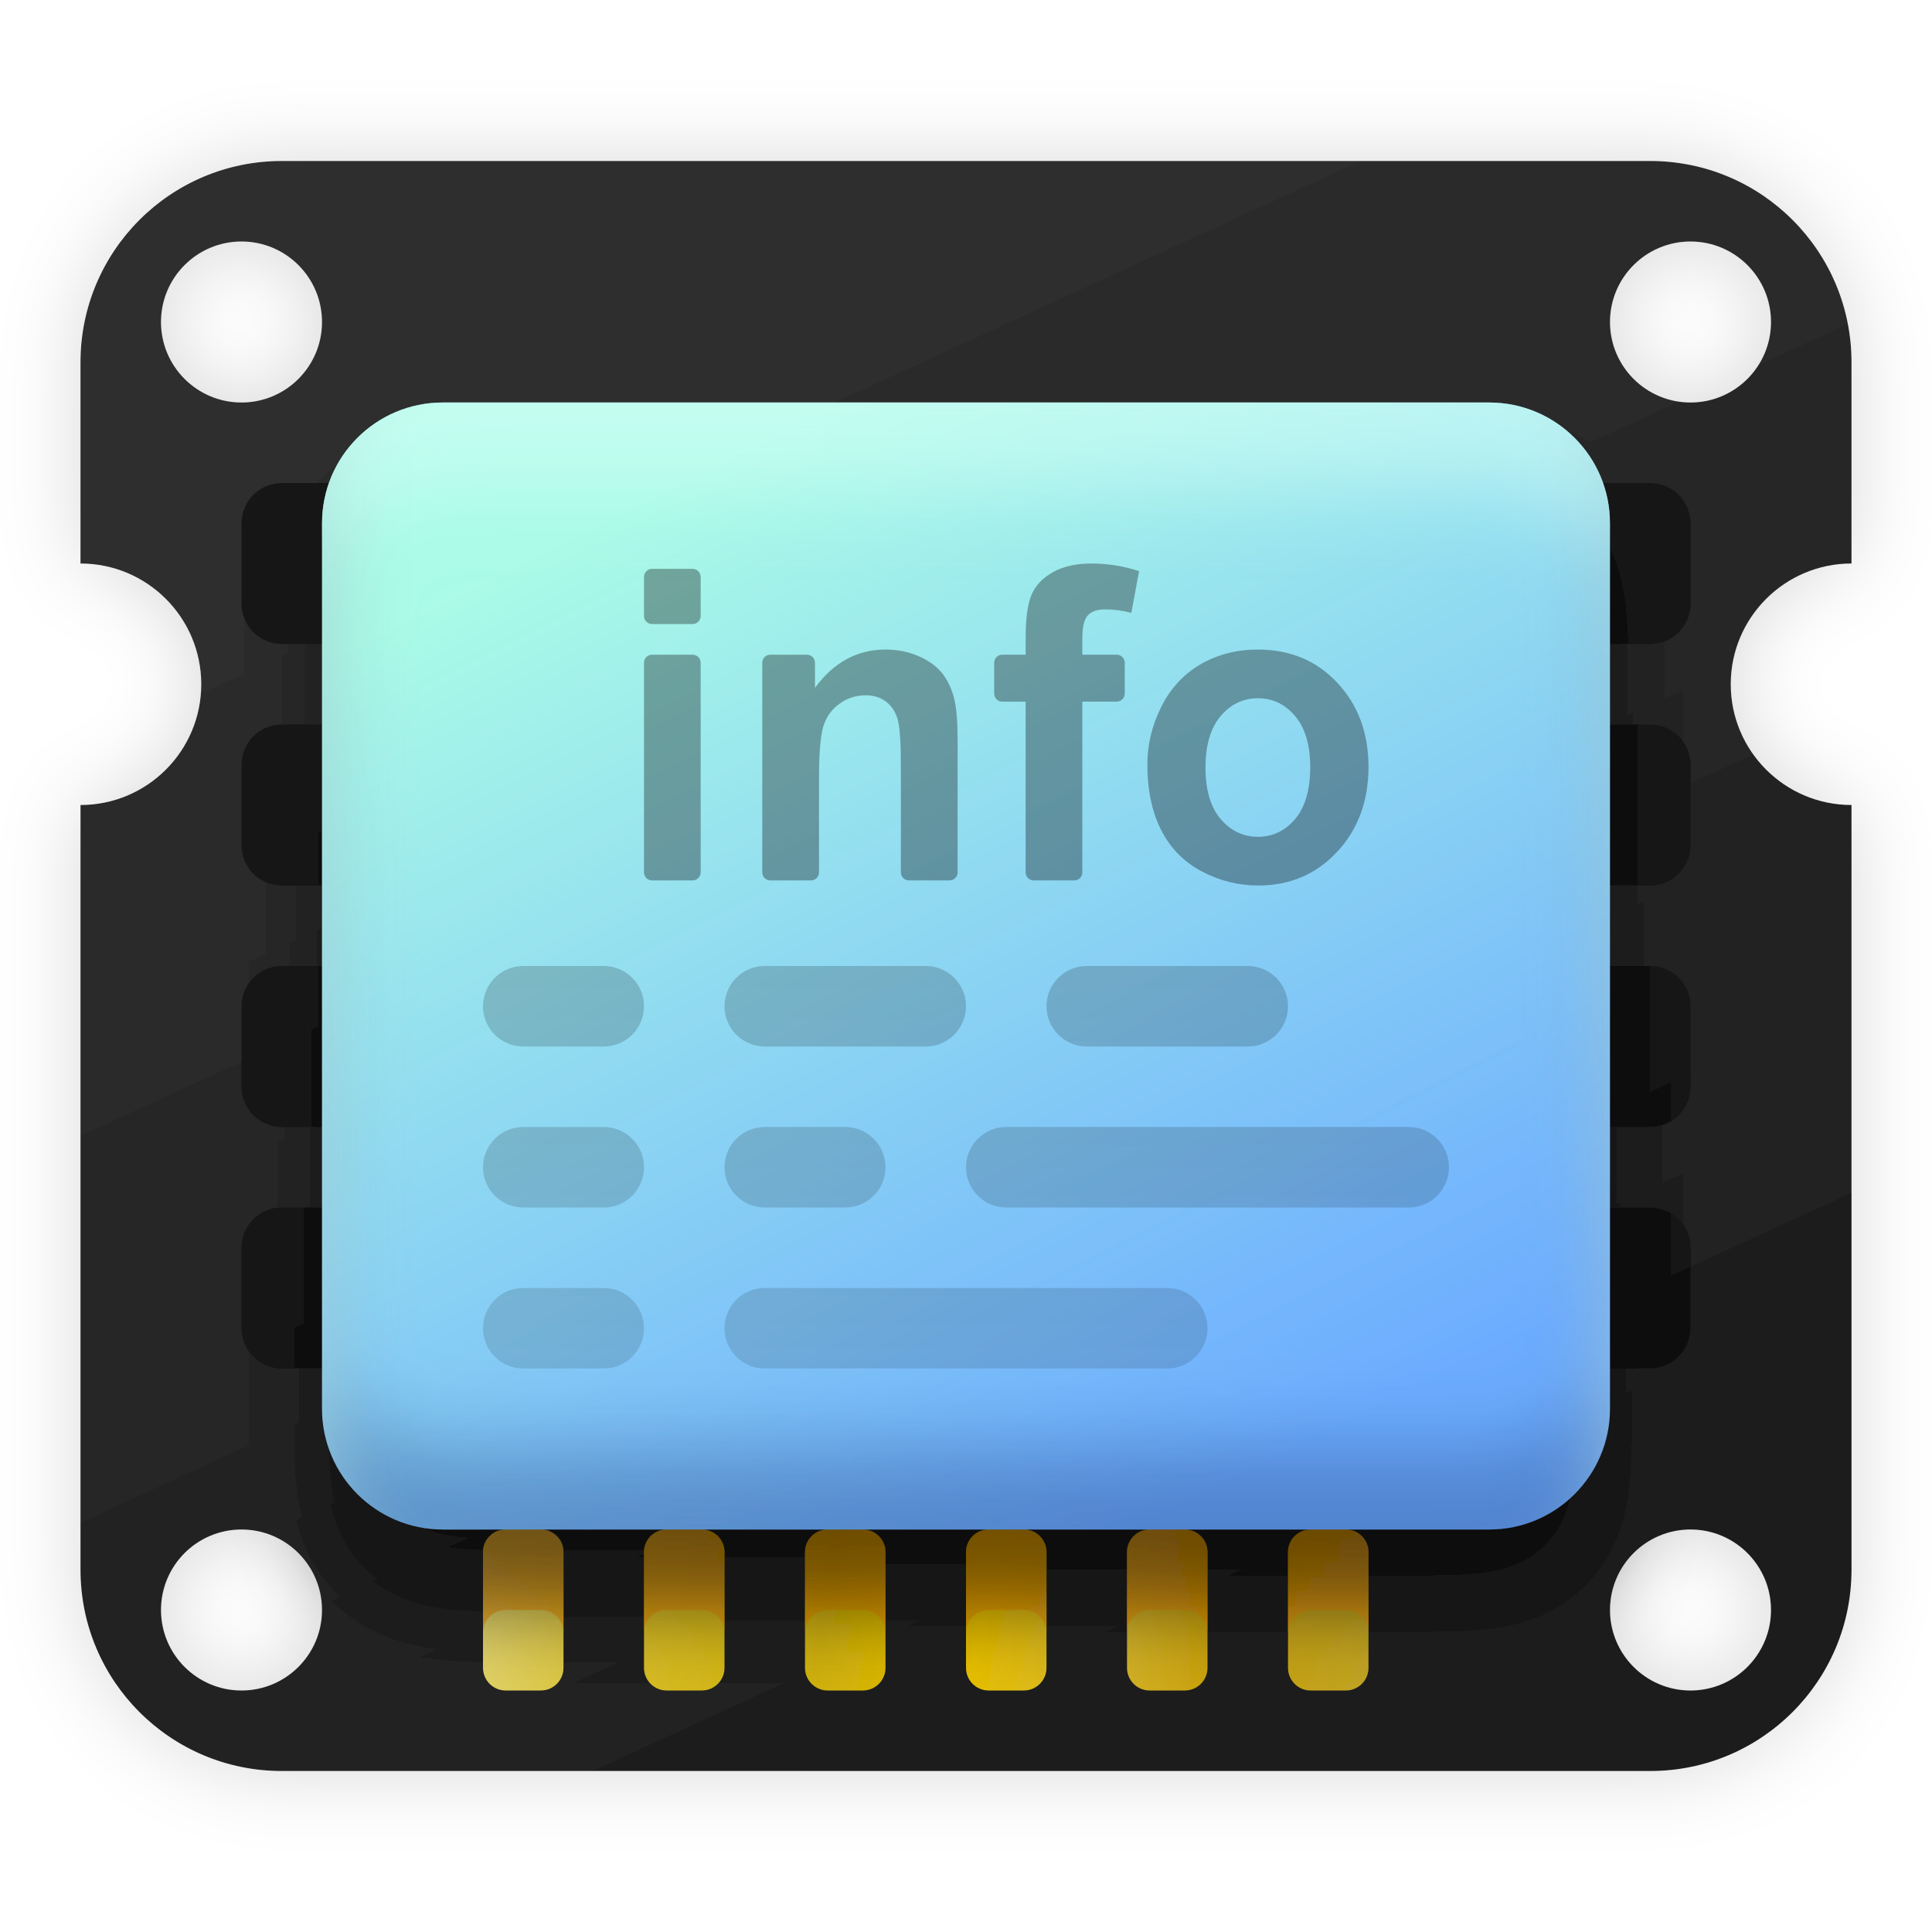
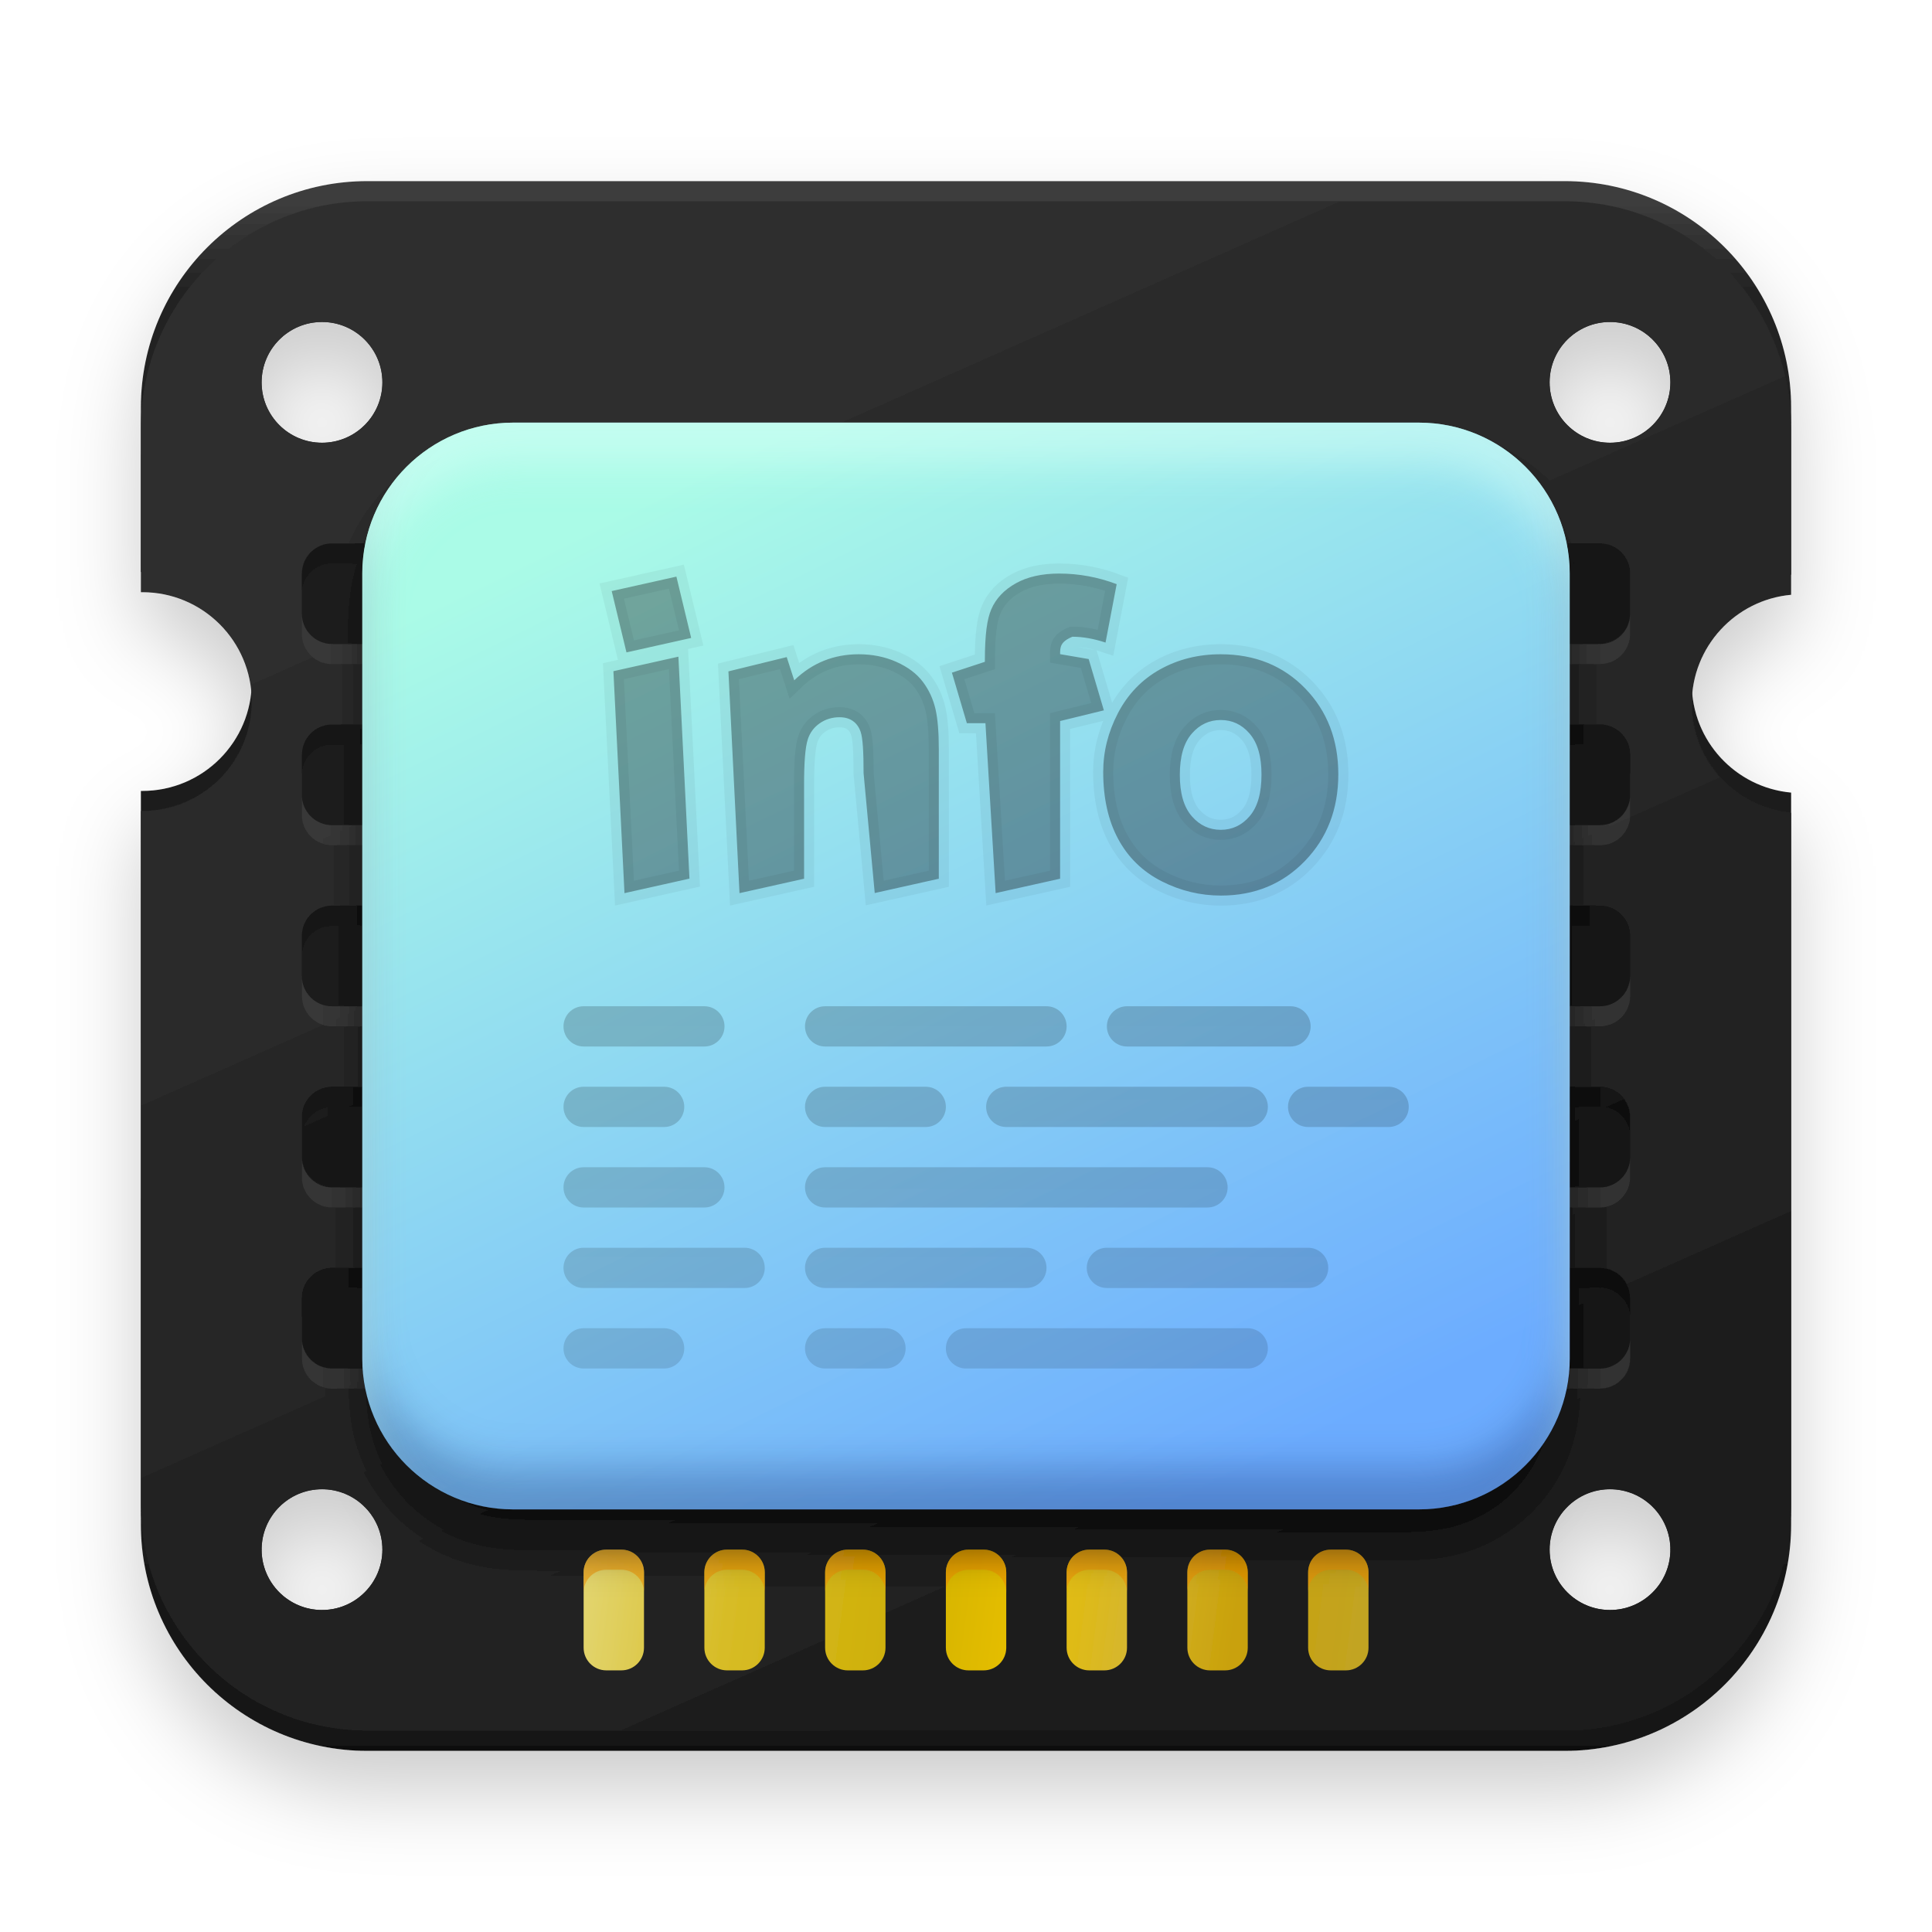
- <svg xmlns="http://www.w3.org/2000/svg" xmlns:xlink="http://www.w3.org/1999/xlink" width="24px" height="24px" viewBox="0 0 24 24" version="1.1">
+ <svg xmlns="http://www.w3.org/2000/svg" xmlns:xlink="http://www.w3.org/1999/xlink" width="96px" height="96px" viewBox="0 0 96 96" version="1.1">
  <defs>
-     <filter x="-11.4%" y="-12.5%" width="122.7%" height="125.0%" filterUnits="objectBoundingBox" id="filter-1">
-       <feOffset dx="0" dy="0" in="SourceAlpha" result="shadowOffsetOuter1" />
-       <feGaussianBlur stdDeviation="0.5" in="shadowOffsetOuter1" result="shadowBlurOuter1" />
+     <filter x="-14.6%" y="-15.4%" width="129.3%" height="130.8%" filterUnits="objectBoundingBox" id="filter-1">
+       <feOffset dx="0" dy="2" in="SourceAlpha" result="shadowOffsetOuter1" />
+       <feGaussianBlur stdDeviation="2" in="shadowOffsetOuter1" result="shadowBlurOuter1" />
      <feComposite in="shadowBlurOuter1" in2="SourceAlpha" operator="out" result="shadowBlurOuter1" />
-       <feColorMatrix values="0 0 0 0 0   0 0 0 0 0   0 0 0 0 0  0 0 0 0.15 0" type="matrix" in="shadowBlurOuter1" result="shadowMatrixOuter1" />
+       <feColorMatrix values="0 0 0 0 0   0 0 0 0 0   0 0 0 0 0  0 0 0 0.2 0" type="matrix" in="shadowBlurOuter1" result="shadowMatrixOuter1" />
      <feMerge>
        <feMergeNode in="shadowMatrixOuter1" />
        <feMergeNode in="SourceGraphic" />
      </feMerge>
    </filter>
-     <linearGradient x1="26.256%" y1="8.678%" x2="66.07%" y2="89.764%" id="linearGradient-2">
+     <linearGradient x1="50%" y1="1.467%" x2="50%" y2="100%" id="linearGradient-2">
+       <stop stop-color="#3E3E3E" offset="0%" />
+       <stop stop-color="#222222" offset="6.275%" />
+       <stop stop-color="#1A1A1A" offset="86.886%" />
+       <stop stop-color="#111111" offset="100%" />
+     </linearGradient>
+     <linearGradient x1="26.256%" y1="7.05%" x2="66.07%" y2="91.33%" id="linearGradient-3">
      <stop stop-color="#2F2F2F" offset="0%" />
      <stop stop-color="#1E1E1E" offset="100%" />
    </linearGradient>
-     <linearGradient x1="0%" y1="48.608%" x2="100%" y2="51.39%" id="linearGradient-3">
+     <path d="M72.5,54 C73.328,54 74,54.672 74,55.5 L74,58.5 C74,59.328 73.328,60 72.5,60 L9.5,60 C8.672,60 8,59.328 8,58.5 L8,55.5 C8,54.672 8.672,54 9.5,54 L72.5,54 Z M72.5,45 C73.328,45 74,45.672 74,46.5 L74,49.5 C74,50.328 73.328,51 72.5,51 L9.5,51 C8.672,51 8,50.328 8,49.5 L8,46.5 C8,45.672 8.672,45 9.5,45 L72.5,45 Z M72.5,36 C73.328,36 74,36.672 74,37.5 L74,40.5 C74,41.328 73.328,42 72.5,42 L9.5,42 C8.672,42 8,41.328 8,40.5 L8,37.5 C8,36.672 8.672,36 9.5,36 L72.5,36 Z M72.5,27 C73.328,27 74,27.672 74,28.5 L74,31.5 C74,32.328 73.328,33 72.5,33 L9.5,33 C8.672,33 8,32.328 8,31.5 L8,28.5 C8,27.672 8.672,27 9.5,27 L72.5,27 Z M72.5,18 C73.328,18 74,18.672 74,19.5 L74,22.5 C74,23.328 73.328,24 72.5,24 L9.5,24 C8.672,24 8,23.328 8,22.5 L8,19.5 C8,18.672 8.672,18 9.5,18 L72.5,18 Z" id="path-4" />
+     <filter x="-0.8%" y="-1.2%" width="101.5%" height="102.4%" filterUnits="objectBoundingBox" id="filter-5">
+       <feOffset dx="0" dy="1" in="SourceAlpha" result="shadowOffsetInner1" />
+       <feComposite in="shadowOffsetInner1" in2="SourceAlpha" operator="arithmetic" k2="-1" k3="1" result="shadowInnerInner1" />
+       <feColorMatrix values="0 0 0 0 0   0 0 0 0 0   0 0 0 0 0  0 0 0 0.183 0" type="matrix" in="shadowInnerInner1" result="shadowMatrixInner1" />
+       <feOffset dx="0" dy="-1" in="SourceAlpha" result="shadowOffsetInner2" />
+       <feComposite in="shadowOffsetInner2" in2="SourceAlpha" operator="arithmetic" k2="-1" k3="1" result="shadowInnerInner2" />
+       <feColorMatrix values="0 0 0 0 1   0 0 0 0 1   0 0 0 0 1  0 0 0 0.12 0" type="matrix" in="shadowInnerInner2" result="shadowMatrixInner2" />
+       <feMerge>
+         <feMergeNode in="shadowMatrixInner1" />
+         <feMergeNode in="shadowMatrixInner2" />
+       </feMerge>
+     </filter>
+     <linearGradient x1="0%" y1="49.003%" x2="100%" y2="50.995%" id="linearGradient-6">
      <stop stop-color="#E2D46C" offset="0%" />
      <stop stop-color="#D7BC26" offset="18.149%" />
      <stop stop-color="#CFB009" offset="38.886%" />
      <stop stop-color="#E7BF00" offset="56.473%" />
      <stop stop-color="#D5B630" offset="70.402%" />
      <stop stop-color="#C9A10A" offset="83.443%" />
      <stop stop-color="#C2A422" offset="100%" />
    </linearGradient>
-     <path d="M5.719,17 C5.874,17 6,17.126 6,17.281 L6,18.719 C6,18.874 5.874,19 5.719,19 L5.281,19 C5.126,19 5,18.874 5,18.719 L5,17.281 C5,17.126 5.126,17 5.281,17 L5.719,17 Z M7.719,17 C7.874,17 8,17.126 8,17.281 L8,18.719 C8,18.874 7.874,19 7.719,19 L7.281,19 C7.126,19 7,18.874 7,18.719 L7,17.281 C7,17.126 7.126,17 7.281,17 L7.719,17 Z M9.719,17 C9.874,17 10,17.126 10,17.281 L10,18.719 C10,18.874 9.874,19 9.719,19 L9.281,19 C9.126,19 9,18.874 9,18.719 L9,17.281 C9,17.126 9.126,17 9.281,17 L9.719,17 Z M11.719,17 C11.874,17 12,17.126 12,17.281 L12,18.719 C12,18.874 11.874,19 11.719,19 L11.281,19 C11.126,19 11,18.874 11,18.719 L11,17.281 C11,17.126 11.126,17 11.281,17 L11.719,17 Z M13.719,17 C13.874,17 14,17.126 14,17.281 L14,18.719 C14,18.874 13.874,19 13.719,19 L13.281,19 C13.126,19 13,18.874 13,18.719 L13,17.281 C13,17.126 13.126,17 13.281,17 L13.719,17 Z M15.719,17 C15.874,17 16,17.126 16,17.281 L16,18.719 C16,18.874 15.874,19 15.719,19 L15.281,19 C15.126,19 15,18.874 15,18.719 L15,17.281 C15,17.126 15.126,17 15.281,17 L15.719,17 Z" id="path-4" />
-     <filter x="-4.5%" y="-25.0%" width="109.1%" height="150.0%" filterUnits="objectBoundingBox" id="filter-5">
+     <path d="M23.875,68 C24.496,68 25,68.504 25,69.125 L25,72.875 C25,73.496 24.496,74 23.875,74 L23.125,74 C22.504,74 22,73.496 22,72.875 L22,69.125 C22,68.504 22.504,68 23.125,68 L23.875,68 Z M29.875,68 C30.496,68 31,68.504 31,69.125 L31,72.875 C31,73.496 30.496,74 29.875,74 L29.125,74 C28.504,74 28,73.496 28,72.875 L28,69.125 C28,68.504 28.504,68 29.125,68 L29.875,68 Z M35.875,68 C36.496,68 37,68.504 37,69.125 L37,72.875 C37,73.496 36.496,74 35.875,74 L35.125,74 C34.504,74 34,73.496 34,72.875 L34,69.125 C34,68.504 34.504,68 35.125,68 L35.875,68 Z M41.875,68 C42.496,68 43,68.504 43,69.125 L43,72.875 C43,73.496 42.496,74 41.875,74 L41.125,74 C40.504,74 40,73.496 40,72.875 L40,69.125 C40,68.504 40.504,68 41.125,68 L41.875,68 Z M47.875,68 C48.496,68 49,68.504 49,69.125 L49,72.875 C49,73.496 48.496,74 47.875,74 L47.125,74 C46.504,74 46,73.496 46,72.875 L46,69.125 C46,68.504 46.504,68 47.125,68 L47.875,68 Z M53.875,68 C54.496,68 55,68.504 55,69.125 L55,72.875 C55,73.496 54.496,74 53.875,74 L53.125,74 C52.504,74 52,73.496 52,72.875 L52,69.125 C52,68.504 52.504,68 53.125,68 L53.875,68 Z M59.875,68 C60.496,68 61,68.504 61,69.125 L61,72.875 C61,73.496 60.496,74 59.875,74 L59.125,74 C58.504,74 58,73.496 58,72.875 L58,69.125 C58,68.504 58.504,68 59.125,68 L59.875,68 Z" id="path-7" />
+     <filter x="-1.3%" y="-8.3%" width="102.6%" height="116.7%" filterUnits="objectBoundingBox" id="filter-8">
      <feOffset dx="0" dy="1" in="SourceAlpha" result="shadowOffsetInner1" />
      <feComposite in="shadowOffsetInner1" in2="SourceAlpha" operator="arithmetic" k2="-1" k3="1" result="shadowInnerInner1" />
      <feColorMatrix values="0 0 0 0 0.927   0 0 0 0 0.559   0 0 0 0 0  0 0 0 0.55 0" type="matrix" in="shadowInnerInner1" />
    </filter>
-     <linearGradient x1="25.707%" y1="7.758%" x2="75.49%" y2="93.322%" id="linearGradient-6">
+     <linearGradient x1="25.707%" y1="5.31%" x2="75.49%" y2="95.833%" id="linearGradient-9">
      <stop stop-color="#AAFBE7" offset="0.069%" />
      <stop stop-color="#6CACFF" offset="100%" />
    </linearGradient>
-     <rect id="path-7" x="3" y="3" width="16" height="14" rx="1.5" />
-     <filter x="-12.5%" y="-7.1%" width="125.0%" height="128.6%" filterUnits="objectBoundingBox" id="filter-8">
-       <feOffset dx="0" dy="1" in="SourceAlpha" result="shadowOffsetOuter1" />
-       <feGaussianBlur stdDeviation="0.5" in="shadowOffsetOuter1" result="shadowBlurOuter1" />
+     <rect id="path-10" x="11" y="12" width="60" height="54" rx="7.5" />
+     <filter x="-6.7%" y="-3.7%" width="113.3%" height="114.8%" filterUnits="objectBoundingBox" id="filter-11">
+       <feOffset dx="0" dy="2" in="SourceAlpha" result="shadowOffsetOuter1" />
+       <feGaussianBlur stdDeviation="1" in="shadowOffsetOuter1" result="shadowBlurOuter1" />
      <feColorMatrix values="0 0 0 0 0   0 0 0 0 0   0 0 0 0 0  0 0 0 0.515 0" type="matrix" in="shadowBlurOuter1" />
    </filter>
-     <filter x="-12.5%" y="-7.1%" width="125.0%" height="128.6%" filterUnits="objectBoundingBox" id="filter-9">
-       <feGaussianBlur stdDeviation="0.5" in="SourceAlpha" result="shadowBlurInner1" />
-       <feOffset dx="0" dy="-1" in="shadowBlurInner1" result="shadowOffsetInner1" />
+     <filter x="-6.7%" y="-3.7%" width="113.3%" height="114.8%" filterUnits="objectBoundingBox" id="filter-12">
+       <feGaussianBlur stdDeviation="1" in="SourceAlpha" result="shadowBlurInner1" />
+       <feOffset dx="0" dy="-2" in="shadowBlurInner1" result="shadowOffsetInner1" />
      <feComposite in="shadowOffsetInner1" in2="SourceAlpha" operator="arithmetic" k2="-1" k3="1" result="shadowInnerInner1" />
      <feColorMatrix values="0 0 0 0 0   0 0 0 0 0.051   0 0 0 0 0.262  0 0 0 0.251 0" type="matrix" in="shadowInnerInner1" result="shadowMatrixInner1" />
-       <feGaussianBlur stdDeviation="0.5" in="SourceAlpha" result="shadowBlurInner2" />
-       <feOffset dx="0" dy="1" in="shadowBlurInner2" result="shadowOffsetInner2" />
+       <feGaussianBlur stdDeviation="1" in="SourceAlpha" result="shadowBlurInner2" />
+       <feOffset dx="0" dy="2" in="shadowBlurInner2" result="shadowOffsetInner2" />
      <feComposite in="shadowOffsetInner2" in2="SourceAlpha" operator="arithmetic" k2="-1" k3="1" result="shadowInnerInner2" />
      <feColorMatrix values="0 0 0 0 0.839   0 0 0 0 1   0 0 0 0 0.969  0 0 0 0.568 0" type="matrix" in="shadowInnerInner2" result="shadowMatrixInner2" />
      <feMerge>
        <feMergeNode in="shadowMatrixInner1" />
        <feMergeNode in="shadowMatrixInner2" />
      </feMerge>
    </filter>
-     <linearGradient x1="50%" y1="0.523%" x2="50%" y2="100%" id="linearGradient-10">
+     <linearGradient x1="50%" y1="0.523%" x2="50%" y2="100%" id="linearGradient-13">
      <stop stop-color="#000000" stop-opacity="0.8" offset="0%" />
      <stop stop-color="#000000" stop-opacity="0.531" offset="99.472%" />
    </linearGradient>
  </defs>
  <g id="deepin-devicemanager" stroke="none" stroke-width="1" fill="none" fill-rule="evenodd">
-     <g id="编组" filter="url(#filter-1)" transform="translate(1, 2)">
-       <path d="M19.5,0 C20.881,-2.53632657e-16 22,1.119 22,2.5 L22,5 L22,5 C21.172,5 20.5,5.672 20.5,6.5 C20.5,7.328 21.172,8 22,8 L22,17.5 C22,18.881 20.881,20 19.5,20 L2.5,20 C1.119,20 1.69088438e-16,18.881 0,17.5 L0,8 L0,8 C0.828,8 1.5,7.328 1.5,6.5 C1.5,5.672 0.828,5 0,5 L0,2.5 C-1.69088438e-16,1.119 1.119,2.53632657e-16 2.5,0 L19.5,0 Z M2,17 C1.448,17 1,17.448 1,18 C1,18.552 1.448,19 2,19 C2.552,19 3,18.552 3,18 C3,17.448 2.552,17 2,17 Z M20,17 C19.448,17 19,17.448 19,18 C19,18.552 19.448,19 20,19 C20.552,19 21,18.552 21,18 C21,17.448 20.552,17 20,17 Z M2,1 C1.448,1 1,1.448 1,2 C1,2.552 1.448,3 2,3 C2.552,3 3,2.552 3,2 C3,1.448 2.552,1 2,1 Z M20,1 C19.448,1 19,1.448 19,2 C19,2.552 19.448,3 20,3 C20.552,3 21,2.552 21,2 C21,1.448 20.552,1 20,1 Z" id="形状结合备份-2" fill="url(#linearGradient-2)" />
-       <path d="M19.5,13 C19.776,13 20,13.224 20,13.5 L20,14.5 C20,14.776 19.776,15 19.5,15 L2.5,15 C2.224,15 2,14.776 2,14.5 L2,13.5 C2,13.224 2.224,13 2.5,13 L19.5,13 Z M19.5,10 C19.776,10 20,10.224 20,10.5 L20,11.5 C20,11.776 19.776,12 19.5,12 L2.5,12 C2.224,12 2,11.776 2,11.5 L2,10.5 C2,10.224 2.224,10 2.5,10 L19.5,10 Z M19.5,7 C19.776,7 20,7.224 20,7.5 L20,8.5 C20,8.776 19.776,9 19.5,9 L2.5,9 C2.224,9 2,8.776 2,8.5 L2,7.5 C2,7.224 2.224,7 2.5,7 L19.5,7 Z M19.5,4 C19.776,4 20,4.224 20,4.5 L20,5.5 C20,5.776 19.776,6 19.5,6 L2.5,6 C2.224,6 2,5.776 2,5.5 L2,4.5 C2,4.224 2.224,4 2.5,4 L19.5,4 Z" id="形状结合" fill-opacity="0.45" fill="#000000" />
+     <g id="编组" filter="url(#filter-1)" transform="translate(7, 9)">
+       <path d="M70.75,0 C76.963,-2.91770379e-15 82,5.037 82,11.25 L82,19.554 C79.231,19.807 77.063,22.134 77.063,24.969 C77.063,27.803 79.231,30.131 82,30.384 L82,66.75 C82,72.963 76.963,78 70.75,78 L11.25,78 C5.037,78 7.60784664e-16,72.963 -1.08420217e-19,66.75 L-0,30.301 C0.024,30.301 0.049,30.301 0.073,30.301 C3.076,30.301 5.511,27.867 5.511,24.864 C5.511,21.861 3.076,19.426 0.073,19.426 L-0,19.427 L-1.08420217e-19,11.25 C-7.61001505e-16,5.037 5.037,1.14134695e-15 11.25,0 L70.75,0 Z M9,65 C7.343,65 6,66.343 6,68 C6,69.657 7.343,71 9,71 C10.657,71 12,69.657 12,68 C12,66.343 10.657,65 9,65 Z M73,65 C71.343,65 70,66.343 70,68 C70,69.657 71.343,71 73,71 C74.657,71 76,69.657 76,68 C76,66.343 74.657,65 73,65 Z M9,7 C7.343,7 6,8.343 6,10 C6,11.657 7.343,13 9,13 C10.657,13 12,11.657 12,10 C12,8.343 10.657,7 9,7 Z M73,7 C71.343,7 70,8.343 70,10 C70,11.657 71.343,13 73,13 C74.657,13 76,11.657 76,10 C76,8.343 74.657,7 73,7 Z" id="形状结合" fill="url(#linearGradient-2)" />
+       <path d="M70.751,1 C76.964,1 82.001,6.037 82.001,12.25 L82,20.554 C79.232,20.807 77.063,23.134 77.063,25.969 C77.063,28.803 79.232,31.131 82,31.384 L82.001,65.75 C82.001,71.963 76.964,77 70.751,77 L11.251,77 C5.037,77 0.001,71.963 0.001,65.75 L-0,31.301 C0.024,31.301 0.049,31.301 0.073,31.301 C3.076,31.301 5.511,28.867 5.511,25.864 C5.511,22.861 3.076,20.426 0.073,20.426 L-0,20.427 L0.001,12.25 C0.001,6.037 5.037,1 11.251,1 L70.751,1 Z M9,65 C7.343,65 6,66.343 6,68 C6,69.657 7.343,71 9,71 C10.657,71 12,69.657 12,68 C12,66.343 10.657,65 9,65 Z M73,65 C71.343,65 70,66.343 70,68 C70,69.657 71.343,71 73,71 C74.657,71 76,69.657 76,68 C76,66.343 74.657,65 73,65 Z M9,7 C7.343,7 6,8.343 6,10 C6,11.657 7.343,13 9,13 C10.657,13 12,11.657 12,10 C12,8.343 10.657,7 9,7 Z M73,7 C71.343,7 70,8.343 70,10 C70,11.657 71.343,13 73,13 C74.657,13 76,11.657 76,10 C76,8.343 74.657,7 73,7 Z" id="形状结合备份" fill="url(#linearGradient-3)" />
      <g id="形状结合">
-         <use fill="url(#linearGradient-3)" fill-rule="evenodd" xlink:href="#path-4" />
+         <use fill-opacity="0.35" fill="#000000" fill-rule="evenodd" xlink:href="#path-4" />
        <use fill="black" fill-opacity="1" filter="url(#filter-5)" xlink:href="#path-4" />
      </g>
+       <g id="形状结合">
+         <use fill="url(#linearGradient-6)" fill-rule="evenodd" xlink:href="#path-7" />
+         <use fill="black" fill-opacity="1" filter="url(#filter-8)" xlink:href="#path-7" />
+       </g>
      <g id="矩形">
-         <use fill="black" fill-opacity="1" filter="url(#filter-8)" xlink:href="#path-7" />
-         <use fill="url(#linearGradient-6)" fill-rule="evenodd" xlink:href="#path-7" />
-         <use fill="black" fill-opacity="1" filter="url(#filter-9)" xlink:href="#path-7" />
+         <use fill="black" fill-opacity="1" filter="url(#filter-11)" xlink:href="#path-10" />
+         <use fill="url(#linearGradient-9)" fill-rule="evenodd" xlink:href="#path-10" />
+         <use fill="black" fill-opacity="1" filter="url(#filter-12)" xlink:href="#path-10" />
      </g>
-       <path d="M7.704,5.652 L7.704,5.166 C7.704,5.111 7.659,5.066 7.604,5.066 L7.1,5.066 C7.045,5.066 7,5.111 7,5.166 L7,5.652 C7,5.708 7.045,5.752 7.1,5.752 L7.604,5.752 C7.659,5.752 7.704,5.708 7.704,5.652 Z M7.704,8.837 L7.704,6.233 C7.704,6.177 7.659,6.133 7.604,6.133 L7.1,6.133 C7.045,6.133 7,6.177 7,6.233 L7,8.837 C7,8.892 7.045,8.937 7.1,8.937 L7.604,8.937 C7.659,8.937 7.704,8.892 7.704,8.837 Z M9.174,8.837 L9.174,7.667 L9.174,7.667 C9.174,7.353 9.192,7.139 9.228,7.022 C9.264,6.906 9.33,6.813 9.427,6.743 C9.524,6.672 9.633,6.637 9.755,6.637 C9.85,6.637 9.932,6.662 10,6.711 C10.067,6.76 10.116,6.829 10.146,6.918 C10.176,7.007 10.191,7.203 10.191,7.506 L10.191,8.837 C10.191,8.892 10.236,8.937 10.291,8.937 L10.796,8.937 C10.851,8.937 10.896,8.892 10.896,8.837 L10.896,7.194 L10.896,7.194 C10.896,6.978 10.883,6.811 10.857,6.695 C10.831,6.579 10.785,6.475 10.719,6.383 C10.653,6.292 10.556,6.217 10.427,6.158 C10.298,6.099 10.156,6.069 10.001,6.069 C9.648,6.069 9.356,6.228 9.124,6.545 L9.124,6.233 C9.124,6.177 9.079,6.133 9.024,6.133 L8.569,6.133 C8.514,6.133 8.469,6.177 8.469,6.233 L8.469,8.837 C8.469,8.892 8.514,8.937 8.569,8.937 L9.074,8.937 C9.129,8.937 9.174,8.892 9.174,8.837 Z M12.445,8.837 L12.445,6.716 L12.445,6.716 L12.872,6.716 C12.927,6.716 12.972,6.671 12.972,6.616 L12.972,6.233 C12.972,6.177 12.927,6.133 12.872,6.133 L12.445,6.133 L12.445,6.133 L12.445,5.935 C12.445,5.792 12.467,5.696 12.512,5.646 C12.556,5.595 12.629,5.57 12.731,5.57 C12.835,5.57 12.942,5.584 13.054,5.613 L13.15,5.095 C12.957,5.032 12.761,5 12.561,5 C12.365,5 12.203,5.037 12.076,5.11 C11.948,5.183 11.86,5.277 11.812,5.393 C11.765,5.51 11.741,5.686 11.741,5.921 L11.741,6.133 L11.45,6.133 C11.395,6.133 11.35,6.177 11.35,6.233 L11.35,6.616 C11.35,6.671 11.395,6.716 11.45,6.716 L11.741,6.716 L11.741,6.716 L11.741,8.837 C11.741,8.892 11.786,8.937 11.841,8.937 L12.345,8.937 C12.401,8.937 12.445,8.892 12.445,8.837 Z M14.629,9 C15.023,9 15.35,8.861 15.61,8.582 C15.87,8.303 16,7.951 16,7.527 C16,7.106 15.871,6.758 15.614,6.483 C15.357,6.207 15.027,6.069 14.624,6.069 C14.363,6.069 14.127,6.13 13.916,6.251 C13.705,6.373 13.541,6.549 13.426,6.78 C13.311,7.01 13.253,7.249 13.253,7.495 C13.253,7.817 13.311,8.09 13.426,8.315 C13.541,8.539 13.71,8.71 13.931,8.826 C14.152,8.942 14.385,9 14.629,9 Z M14.627,8.395 C14.443,8.395 14.288,8.321 14.163,8.174 C14.038,8.026 13.975,7.813 13.975,7.535 C13.975,7.257 14.038,7.044 14.163,6.896 C14.288,6.748 14.443,6.674 14.627,6.674 C14.81,6.674 14.964,6.748 15.089,6.896 C15.213,7.044 15.276,7.255 15.276,7.529 C15.276,7.811 15.213,8.026 15.089,8.174 C14.964,8.321 14.81,8.395 14.627,8.395 Z" id="info" fill-opacity="0.33" fill="#000000" fill-rule="nonzero" />
-       <path d="M6.5,14 C6.776,14 7,14.224 7,14.5 C7,14.776 6.776,15 6.5,15 L5.5,15 C5.224,15 5,14.776 5,14.5 C5,14.224 5.224,14 5.5,14 L6.5,14 Z M13.5,14 C13.776,14 14,14.224 14,14.5 C14,14.776 13.776,15 13.5,15 L8.5,15 C8.224,15 8,14.776 8,14.5 C8,14.224 8.224,14 8.5,14 L13.5,14 Z M6.5,12 C6.776,12 7,12.224 7,12.5 C7,12.776 6.776,13 6.5,13 L5.5,13 C5.224,13 5,12.776 5,12.5 C5,12.224 5.224,12 5.5,12 L6.5,12 Z M9.5,12 C9.776,12 10,12.224 10,12.5 C10,12.776 9.776,13 9.5,13 L8.5,13 C8.224,13 8,12.776 8,12.5 C8,12.224 8.224,12 8.5,12 L9.5,12 Z M16.5,12 C16.776,12 17,12.224 17,12.5 C17,12.776 16.776,13 16.5,13 L11.5,13 C11.224,13 11,12.776 11,12.5 C11,12.224 11.224,12 11.5,12 L16.5,12 Z M6.5,10 C6.776,10 7,10.224 7,10.5 C7,10.776 6.776,11 6.5,11 L5.5,11 C5.224,11 5,10.776 5,10.5 C5,10.224 5.224,10 5.5,10 L6.5,10 Z M10.5,10 C10.776,10 11,10.224 11,10.5 C11,10.776 10.776,11 10.5,11 L8.5,11 C8.224,11 8,10.776 8,10.5 C8,10.224 8.224,10 8.5,10 L10.5,10 Z M14.5,10 C14.776,10 15,10.224 15,10.5 C15,10.776 14.776,11 14.5,11 L12.5,11 C12.224,11 12,10.776 12,10.5 C12,10.224 12.224,10 12.5,10 L14.5,10 Z" id="形状结合" fill="url(#linearGradient-10)" opacity="0.229" />
+       <path d="M23.395,20.37 L26.61,19.652 L27.344,22.699 L24.129,23.417 L23.395,20.37 Z M24.03,35.38 L23.48,24.351 L26.709,23.63 L27.259,34.658 L24.03,35.38 Z M32.954,34.663 L29.745,35.38 L29.195,24.36 L32.091,23.651 L32.465,24.805 C33.363,23.938 34.433,23.51 35.67,23.51 C36.348,23.51 36.968,23.636 37.529,23.884 C38.12,24.145 38.561,24.484 38.863,24.889 C39.161,25.287 39.369,25.738 39.486,26.244 C39.592,26.706 39.649,27.367 39.649,28.228 L39.649,34.663 L36.465,35.374 L35.911,29.419 C35.911,28.359 35.872,27.669 35.763,27.359 C35.684,27.131 35.558,26.952 35.378,26.825 C35.194,26.696 34.972,26.639 34.715,26.639 C34.347,26.639 34.017,26.739 33.725,26.944 C33.44,27.144 33.245,27.408 33.139,27.737 C33.008,28.145 32.954,28.901 32.954,30 L32.954,34.663 Z M45.676,34.663 L42.473,35.378 L41.966,26.936 L41.043,26.936 L40.3,24.424 L41.937,23.886 C41.937,22.481 42.051,21.758 42.255,21.28 C42.481,20.749 42.889,20.308 43.497,19.973 C44.058,19.664 44.765,19.5 45.624,19.5 C46.603,19.5 47.557,19.675 48.487,20.026 L47.933,22.929 C47.355,22.737 46.806,22.639 46.287,22.639 C45.685,22.888 45.676,23.156 45.676,23.505 L47.096,23.748 L47.851,26.297 L45.676,26.828 L45.676,34.663 Z M48.546,26.443 C49.042,25.487 49.745,24.759 50.653,24.256 C51.548,23.76 52.546,23.51 53.649,23.51 C55.363,23.51 56.764,24.082 57.858,25.212 C58.948,26.336 59.5,27.755 59.5,29.475 C59.5,31.208 58.943,32.64 57.844,33.778 C56.738,34.923 55.348,35.5 53.669,35.5 C52.641,35.5 51.661,35.265 50.728,34.793 C49.773,34.309 49.046,33.6 48.549,32.666 C48.066,31.76 47.818,30.658 47.818,29.356 C47.818,28.353 48.059,27.382 48.546,26.443 Z M51.625,29.505 C51.625,30.397 51.811,31.093 52.231,31.571 C52.617,32.01 53.092,32.233 53.659,32.233 C54.225,32.233 54.698,32.01 55.08,31.572 C55.499,31.093 55.683,30.39 55.683,29.485 C55.683,28.605 55.498,27.915 55.08,27.438 C54.698,26.999 54.225,26.777 53.659,26.777 C53.092,26.777 52.617,27 52.231,27.439 C51.811,27.917 51.625,28.613 51.625,29.505 Z" id="info" stroke-opacity="0.05" stroke="#000000" fill-opacity="0.33" fill="#000000" fill-rule="nonzero" />
+       <path d="M26,57 C26.552,57 27,57.448 27,58 C27,58.552 26.552,59 26,59 L22,59 C21.448,59 21,58.552 21,58 C21,57.448 21.448,57 22,57 L26,57 Z M37,57 C37.552,57 38,57.448 38,58 C38,58.552 37.552,59 37,59 L34,59 C33.448,59 33,58.552 33,58 C33,57.448 33.448,57 34,57 L37,57 Z M55,57 C55.552,57 56,57.448 56,58 C56,58.552 55.552,59 55,59 L41,59 C40.448,59 40,58.552 40,58 C40,57.448 40.448,57 41,57 L55,57 Z M30,53 C30.552,53 31,53.448 31,54 C31,54.552 30.552,55 30,55 L22,55 C21.448,55 21,54.552 21,54 C21,53.448 21.448,53 22,53 L30,53 Z M44,53 C44.552,53 45,53.448 45,54 C45,54.552 44.552,55 44,55 L34,55 C33.448,55 33,54.552 33,54 C33,53.448 33.448,53 34,53 L44,53 Z M58,53 C58.552,53 59,53.448 59,54 C59,54.552 58.552,55 58,55 L48,55 C47.448,55 47,54.552 47,54 C47,53.448 47.448,53 48,53 L58,53 Z M28,49 C28.552,49 29,49.448 29,50 C29,50.552 28.552,51 28,51 L22,51 C21.448,51 21,50.552 21,50 C21,49.448 21.448,49 22,49 L28,49 Z M53,49 C53.552,49 54,49.448 54,50 C54,50.552 53.552,51 53,51 L34,51 C33.448,51 33,50.552 33,50 C33,49.448 33.448,49 34,49 L53,49 Z M26,45 C26.552,45 27,45.448 27,46 C27,46.552 26.552,47 26,47 L22,47 C21.448,47 21,46.552 21,46 C21,45.448 21.448,45 22,45 L26,45 Z M39,45 C39.552,45 40,45.448 40,46 C40,46.552 39.552,47 39,47 L34,47 C33.448,47 33,46.552 33,46 C33,45.448 33.448,45 34,45 L39,45 Z M55,45 C55.552,45 56,45.448 56,46 C56,46.552 55.552,47 55,47 L43,47 C42.448,47 42,46.552 42,46 C42,45.448 42.448,45 43,45 L55,45 Z M62,45 C62.552,45 63,45.448 63,46 C63,46.552 62.552,47 62,47 L58,47 C57.448,47 57,46.552 57,46 C57,45.448 57.448,45 58,45 L62,45 Z M28,41 C28.552,41 29,41.448 29,42 C29,42.552 28.552,43 28,43 L22,43 C21.448,43 21,42.552 21,42 C21,41.448 21.448,41 22,41 L28,41 Z M45,41 C45.552,41 46,41.448 46,42 C46,42.552 45.552,43 45,43 L34,43 C33.448,43 33,42.552 33,42 C33,41.448 33.448,41 34,41 L45,41 Z M57.125,41 C57.677,41 58.125,41.448 58.125,42 C58.125,42.552 57.677,43 57.125,43 L49,43 C48.448,43 48,42.552 48,42 C48,41.448 48.448,41 49,41 L57.125,41 Z" id="形状结合" fill="url(#linearGradient-13)" opacity="0.229" />
    </g>
  </g>
</svg>
